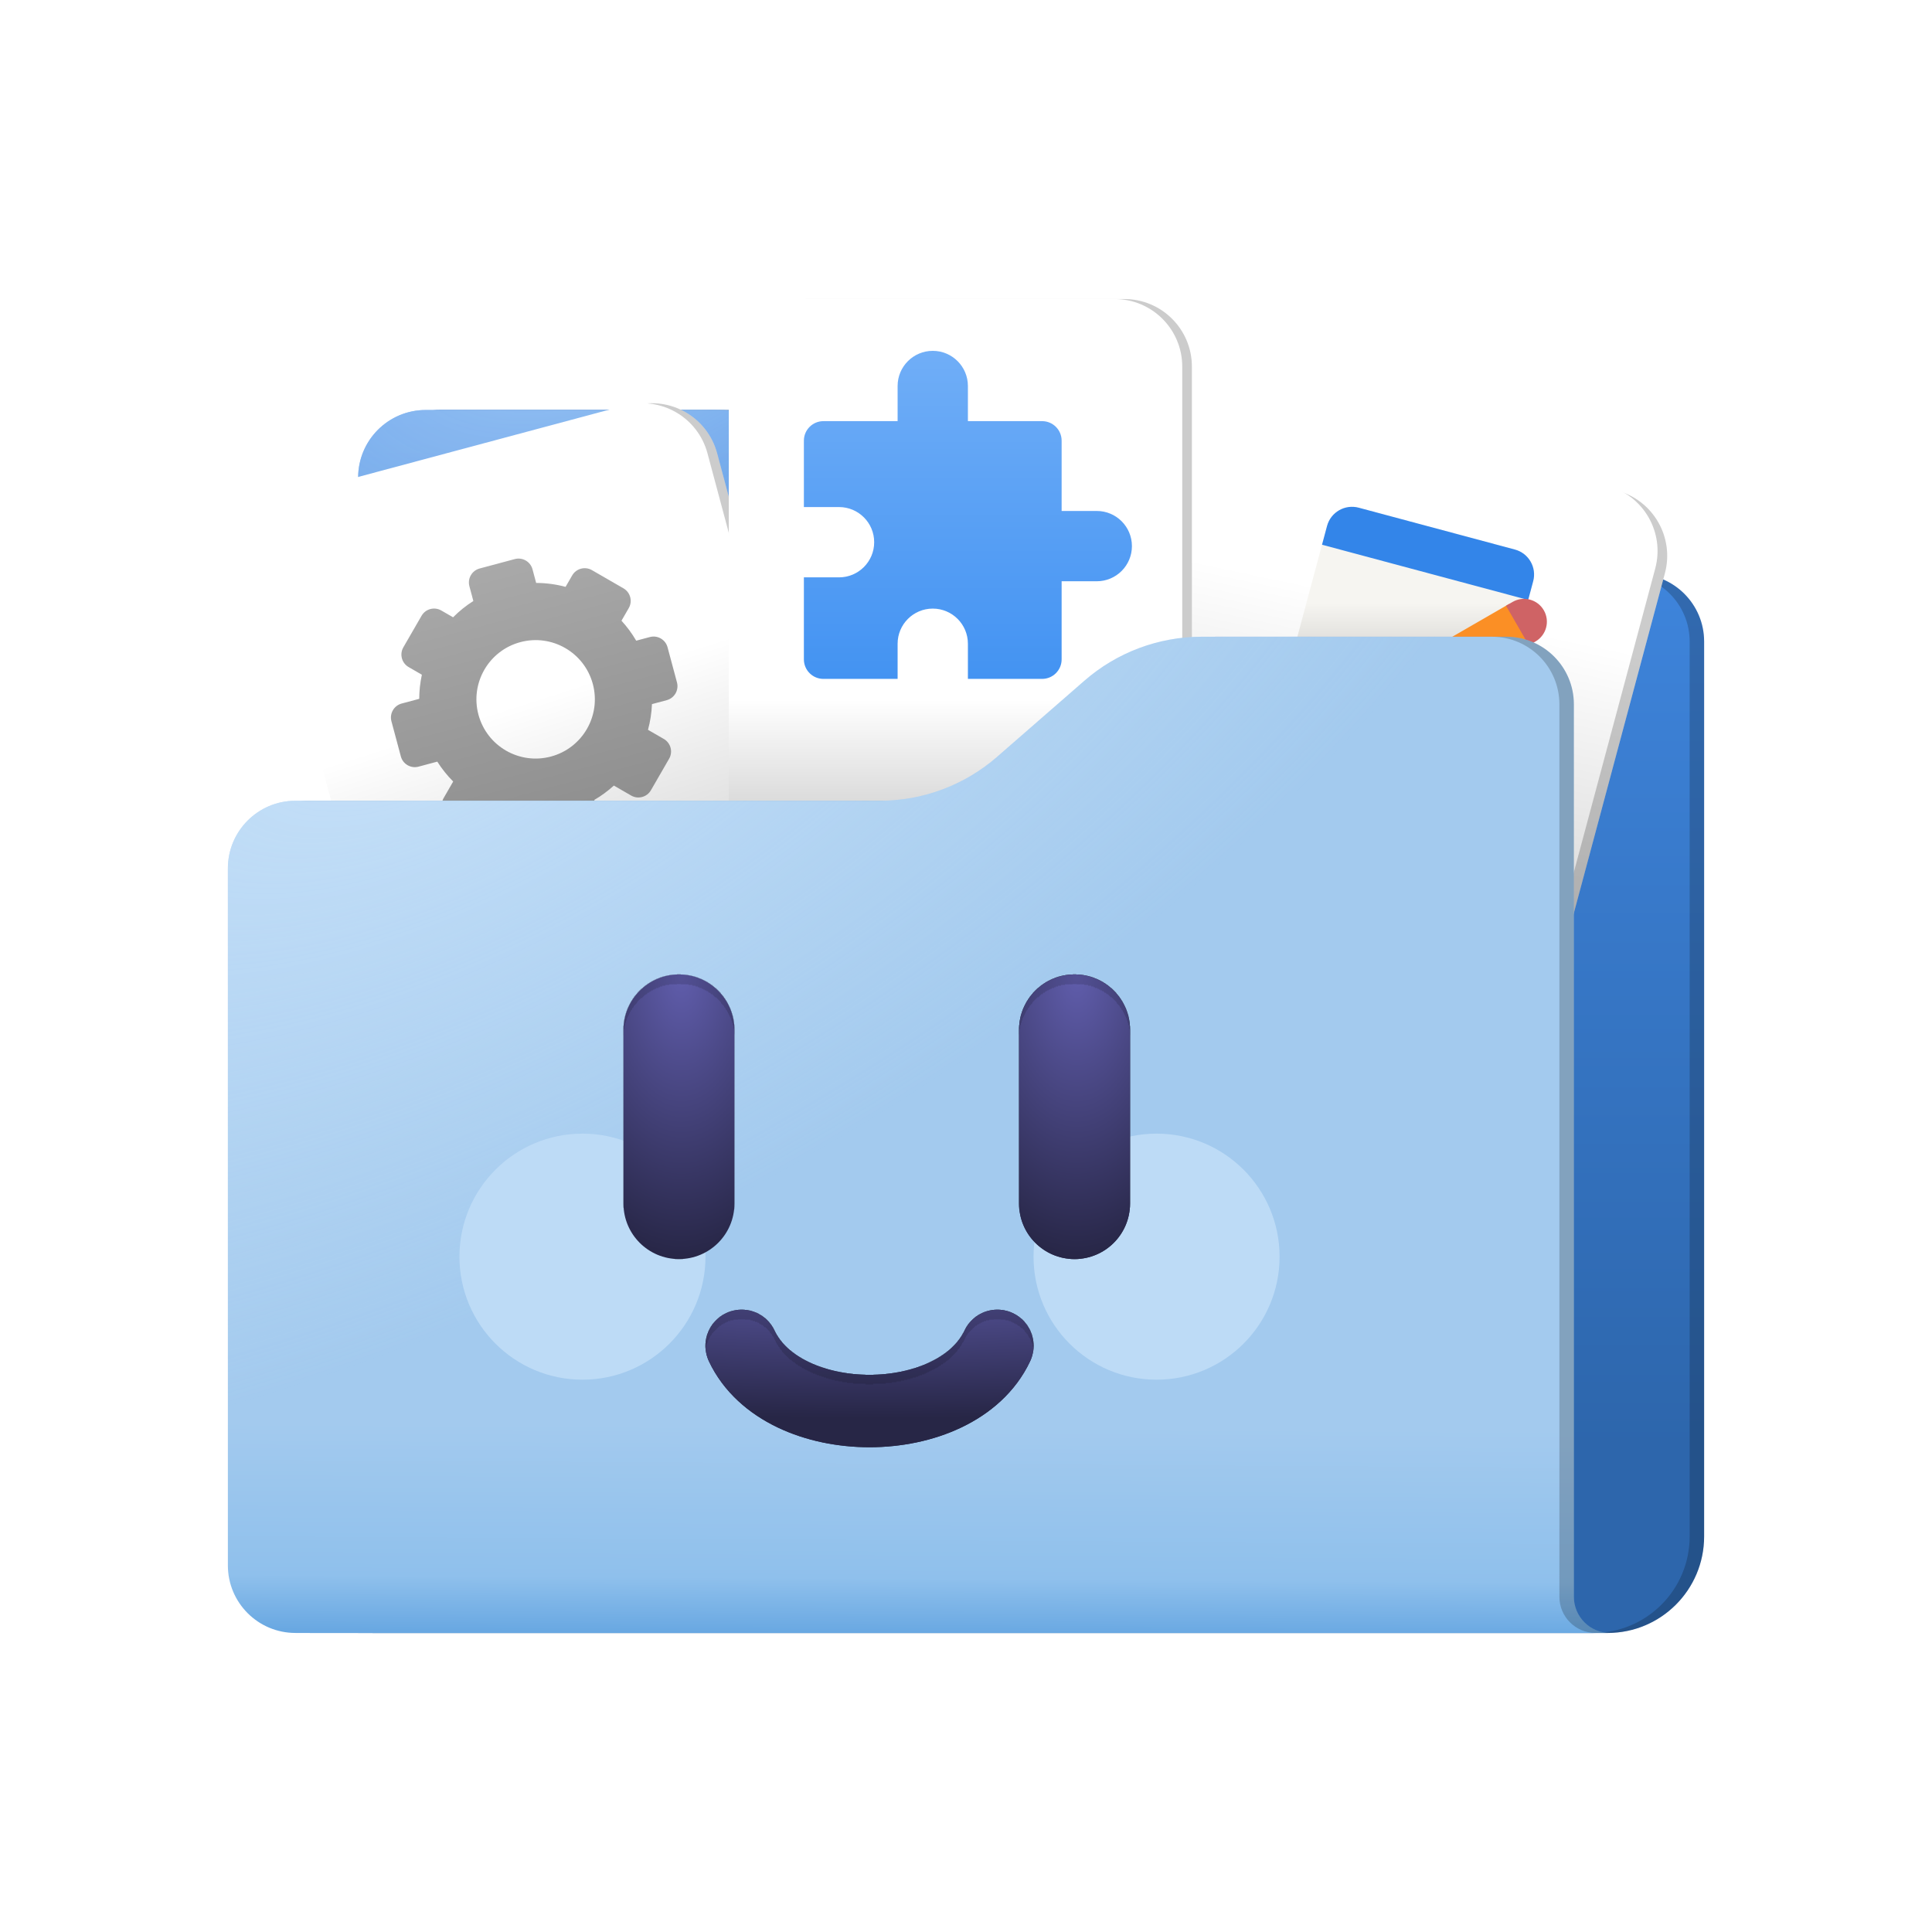
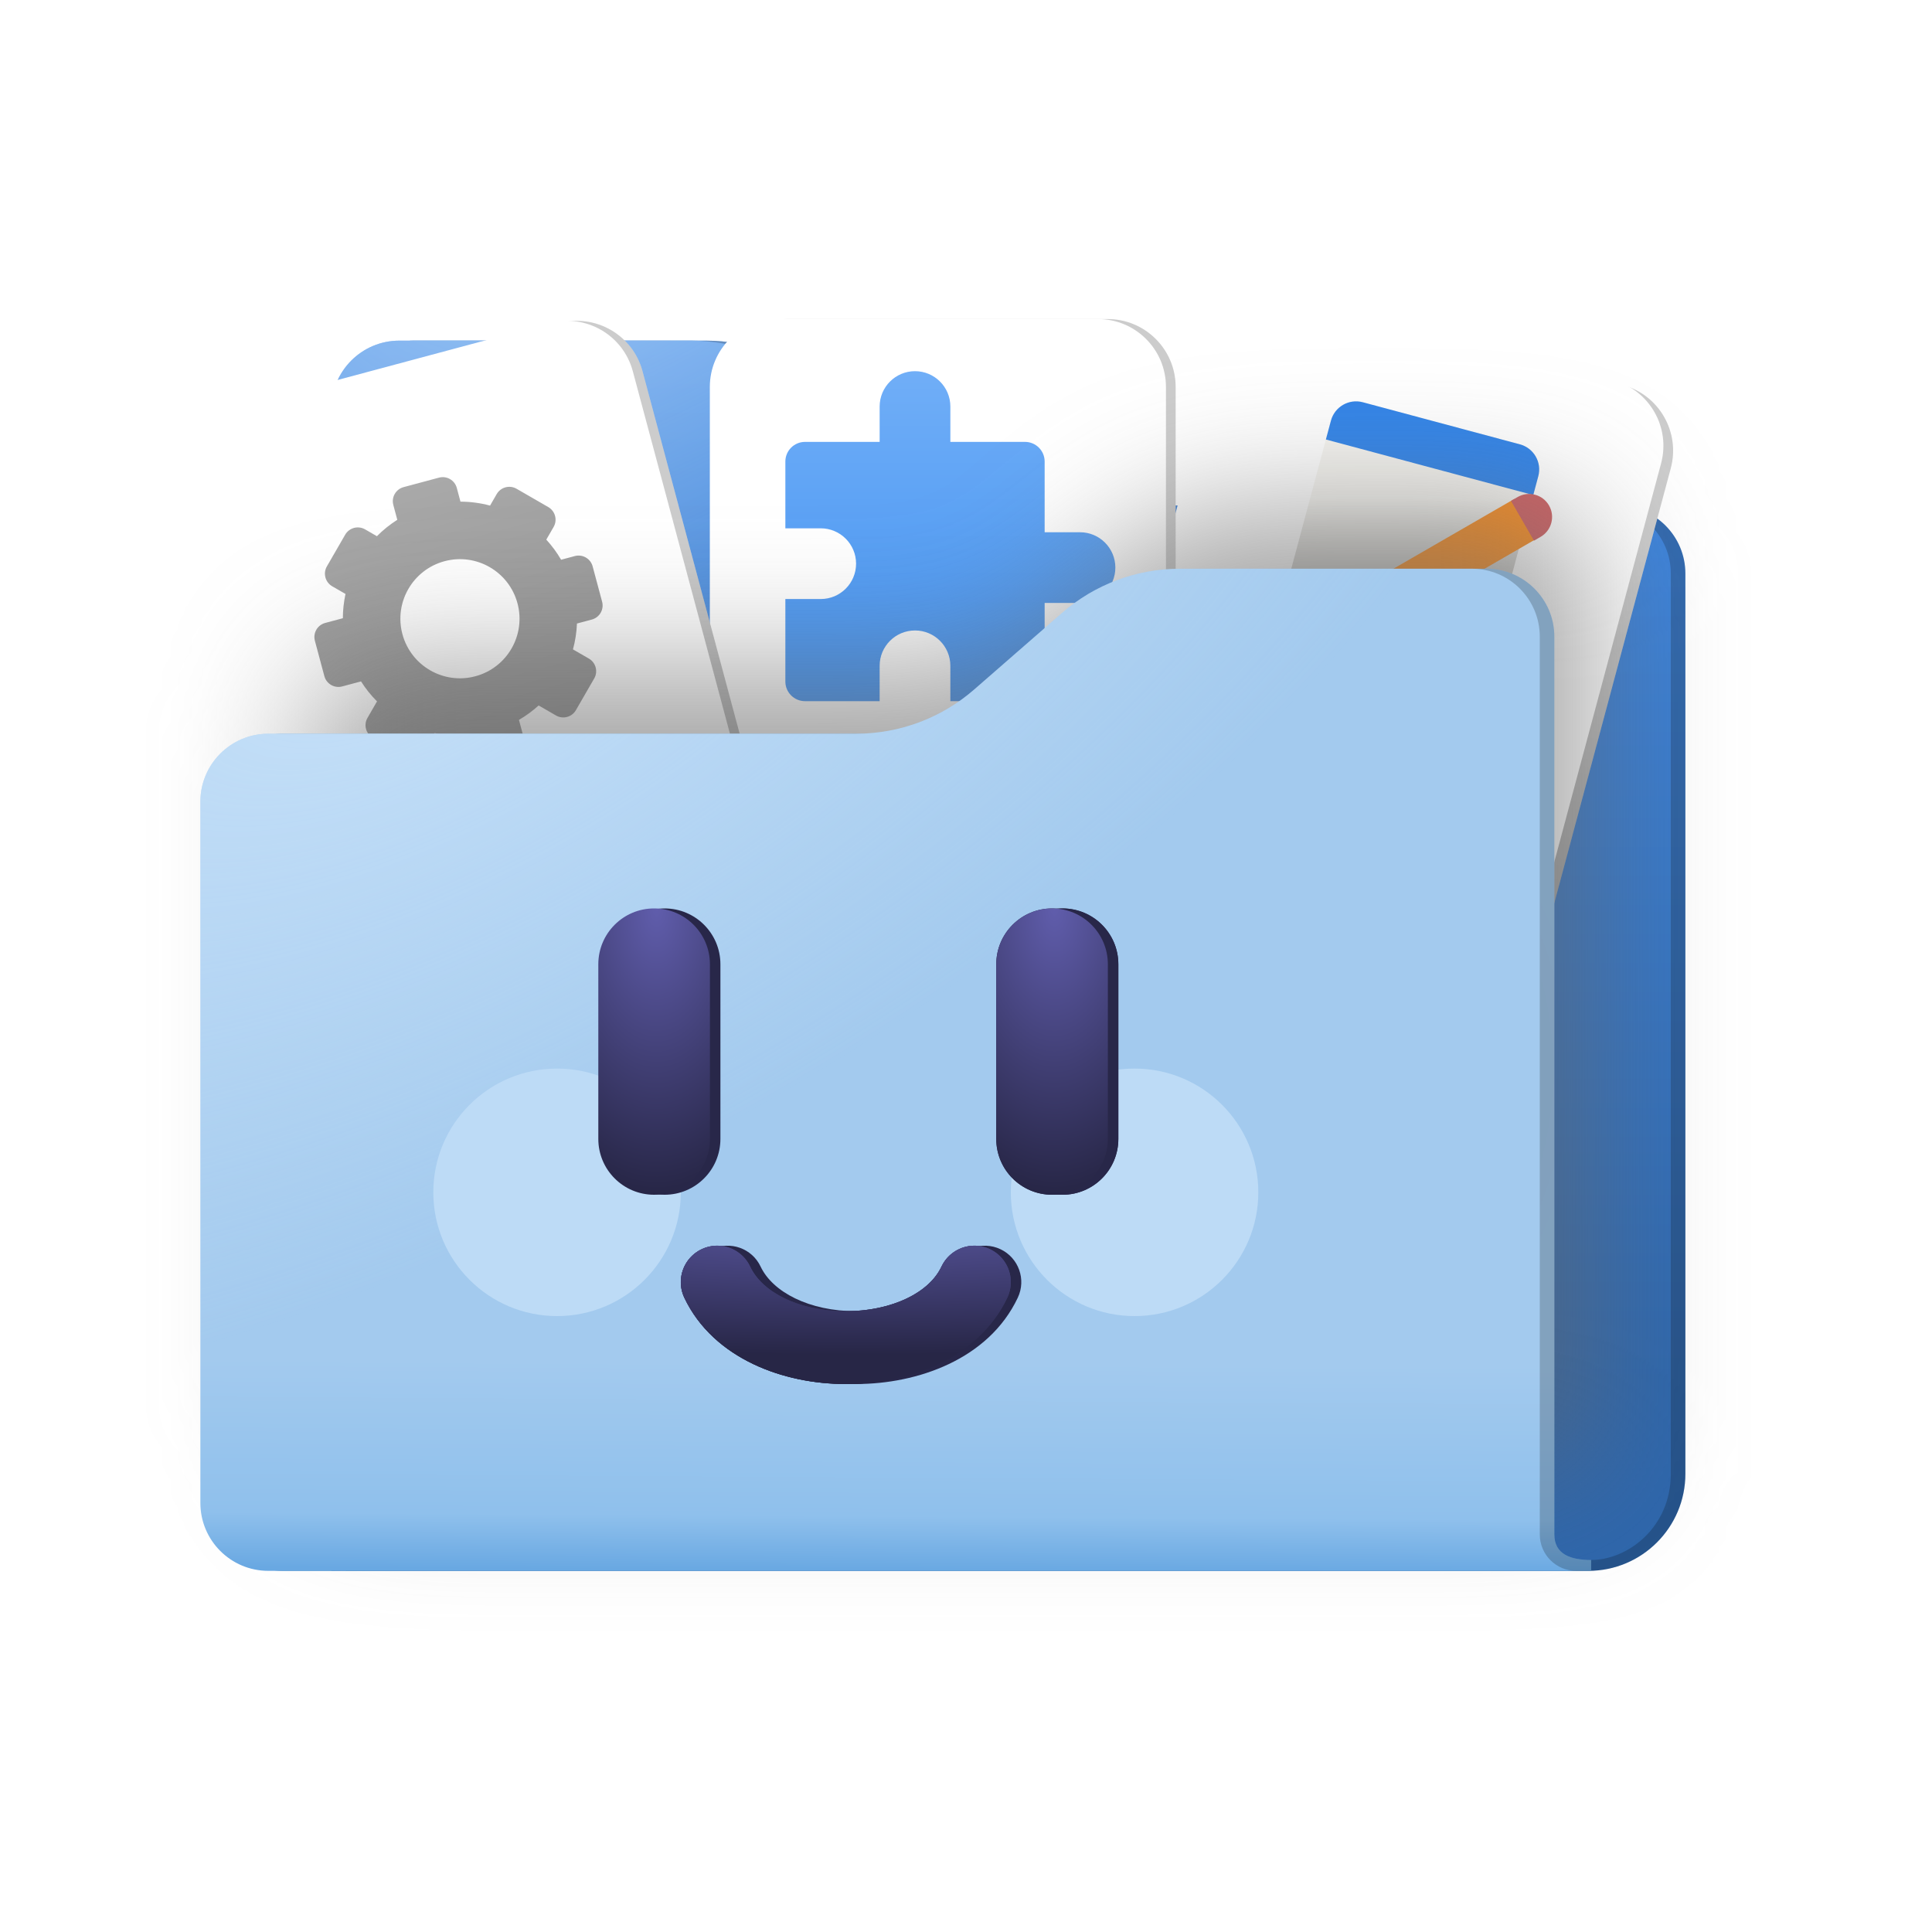
- <svg xmlns="http://www.w3.org/2000/svg" width="128" height="128" viewBox="0 0 128 128" fill="none" version="1.1" id="svg75">
-   <g id="g75" transform="matrix(0.3974498,0,0,0.3974498,3.065924,10.75535)">
-     <path d="m 54.398,52.542 c 0,-6.218 5.041,-11.259 11.259,-11.259 h 48.36 c 7.189,0 14.134,2.602 19.553,7.326 l 14.556,12.689 c 5.419,4.724 12.364,7.326 19.553,7.326 h 97.416 c 6.218,0 11.259,5.041 11.259,11.259 V 229.06 c 0,8.883 -7.201,16.084 -16.084,16.084 H 54.398 Z" fill="url(#paint0_linear_214_578)" id="path1" style="fill:url(#paint0_linear_214_578);stroke-width:0.804" />
-     <path d="m 54.398,52.542 c 0,-6.218 5.041,-11.259 11.259,-11.259 h 48.36 c 7.189,0 14.134,2.602 19.553,7.326 l 14.556,12.689 c 5.419,4.724 12.364,7.326 19.553,7.326 h 97.416 c 6.218,0 11.259,5.041 11.259,11.259 V 229.06 c 0,8.883 -7.201,16.084 -16.084,16.084 H 54.398 Z" fill="url(#paint1_radial_214_578)" fill-opacity="0.6" id="path2" style="fill:url(#paint1_radial_214_578);stroke-width:0.804" />
-     <path d="m 54.398,52.542 c 0,-6.218 5.041,-11.259 11.259,-11.259 h 48.36 c 7.189,0 14.134,2.602 19.553,7.326 l 14.556,12.689 c 5.419,4.724 12.364,7.326 19.553,7.326 h 97.416 c 6.218,0 11.259,5.041 11.259,11.259 V 229.06 c 0,8.883 -7.201,16.084 -16.084,16.084 H 54.398 Z" fill="#000000" fill-opacity="0.2" id="path3" style="stroke-width:0.804" />
-     <path d="m 51.986,52.542 c 0,-6.218 5.041,-11.259 11.259,-11.259 h 48.36 c 7.189,0 14.134,2.602 19.553,7.326 l 14.556,12.689 c 5.419,4.724 12.364,7.326 19.553,7.326 h 97.416 c 6.218,0 11.259,5.041 11.259,11.259 V 229.06 c 0,8.883 -7.201,16.084 -16.084,16.084 H 51.986 Z" fill="url(#paint2_linear_214_578)" id="path4" style="fill:url(#paint2_linear_214_578);stroke-width:0.804" />
-     <path d="m 51.986,52.542 c 0,-6.218 5.041,-11.259 11.259,-11.259 h 48.36 c 7.189,0 14.134,2.602 19.553,7.326 l 14.556,12.689 c 5.419,4.724 12.364,7.326 19.553,7.326 h 97.416 c 6.218,0 11.259,5.041 11.259,11.259 V 229.06 c 0,8.883 -7.201,16.084 -16.084,16.084 H 51.986 Z" fill="url(#paint3_radial_214_578)" fill-opacity="0.6" id="path5" style="fill:url(#paint3_radial_214_578);stroke-width:0.804" />
-     <path d="M 38.816,68.061 C 37.207,62.055 40.771,55.882 46.777,54.273 l 22.72,-6.088 28.54,-7.647 c 6.006,-1.609 12.18,1.955 13.789,7.961 l 38.089,142.151 c 1.724,6.435 -2.094,13.049 -8.529,14.774 l -61.359,16.441 z" fill="url(#paint4_linear_214_578)" id="path6" style="fill:url(#paint4_linear_214_578);stroke-width:0.804" />
-     <path d="M 38.816,68.061 C 37.207,62.055 40.771,55.882 46.777,54.273 l 22.72,-6.088 28.54,-7.647 c 6.006,-1.609 12.18,1.955 13.789,7.961 l 38.089,142.151 c 1.724,6.435 -2.094,13.049 -8.529,14.774 l -61.359,16.441 z" fill="#000000" fill-opacity="0.2" id="path7" style="stroke-width:0.804" />
-     <path d="m 196.803,48.942 c 1.609,-6.006 7.783,-9.57 13.789,-7.961 l 22.721,6.088 28.54,7.647 c 6.006,1.609 9.571,7.783 7.961,13.789 L 231.724,210.656 c -1.724,6.435 -8.339,10.254 -14.774,8.53 l -61.359,-16.442 z" fill="url(#paint5_linear_214_578)" id="path8" style="fill:url(#paint5_linear_214_578);stroke-width:0.804" />
-     <path d="m 196.803,48.942 c 1.609,-6.006 7.783,-9.57 13.789,-7.961 l 22.721,6.088 28.54,7.647 c 6.006,1.609 9.571,7.783 7.961,13.789 L 231.724,210.656 c -1.724,6.435 -8.339,10.254 -14.774,8.53 l -61.359,-16.442 z" fill="#000000" fill-opacity="0.2" id="path9" style="stroke-width:0.804" />
-     <path d="m 195.194,48.138 c 1.609,-6.006 7.783,-9.57 13.789,-7.961 l 22.721,6.088 28.54,7.647 c 6.006,1.609 9.571,7.783 7.961,13.789 L 230.115,209.852 c -1.724,6.435 -8.339,10.254 -14.774,8.53 L 153.982,201.94 Z" fill="url(#paint6_linear_214_578)" id="path10" style="fill:url(#paint6_linear_214_578);stroke-width:0.804" />
-     <rect x="221.911" y="-1.016" width="35.576" height="44.739" rx="4.312" transform="rotate(15)" fill="url(#paint7_linear_214_578)" id="rect10" style="fill:url(#paint7_linear_214_578);stroke-width:0.804" />
-     <path d="m 213.496,60.618 c 0.617,-2.3 2.981,-3.666 5.282,-3.049 l 26.033,6.976 c 2.3,0.616 3.665,2.981 3.049,5.281 l -0.837,3.124 -34.364,-9.208 z" fill="#3385e9" id="path11" style="stroke-width:0.804" />
-     <rect x="148.383" y="185.674" width="26.026" height="7.552" transform="rotate(-30)" fill="#fb8f25" id="rect11" style="stroke-width:0.804" />
-     <path d="m 219.946,91.81 1.394,-5.203 3.809,6.597 z" fill="#e5d7c4" id="path12" style="stroke-width:0.804" />
-     <path fill-rule="evenodd" clip-rule="evenodd" d="m 220.645,89.211 -0.695,2.606 2.6,0.693 z" fill="#313131" id="path13" style="stroke-width:0.804" />
-     <path d="m 243.33,73.911 1.099,-0.635 c 1.821,-1.052 4.151,-0.428 5.203,1.394 v 0 c 1.052,1.822 0.428,4.151 -1.394,5.203 l -1.099,0.635 z" fill="#cf6365" id="path14" style="stroke-width:0.804" />
-     <path d="m 37.207,68.061 c -1.609,-6.006 1.955,-12.18 7.961,-13.789 l 22.72,-6.088 28.54,-7.647 c 6.006,-1.609 12.18,1.955 13.789,7.961 l 38.089,142.151 c 1.724,6.435 -2.094,13.049 -8.529,14.774 l -61.359,16.441 z" fill="url(#paint8_linear_214_578)" id="path15" style="fill:url(#paint8_linear_214_578);stroke-width:0.804" />
-     <path fill-rule="evenodd" clip-rule="evenodd" d="m 70.532,70.659 c -0.345,-1.287 0.419,-2.61 1.706,-2.955 l 5.86,-1.57 c 1.287,-0.345 2.61,0.419 2.955,1.706 l 0.608,2.27 c 1.675,0.006 3.321,0.231 4.903,0.654 l 1.099,-1.903 c 0.666,-1.154 2.142,-1.549 3.296,-0.883 l 5.254,3.033 c 1.154,0.666 1.549,2.142 0.883,3.296 l -1.213,2.1 c 0.926,1.009 1.752,2.124 2.455,3.331 l 2.271,-0.608 c 1.287,-0.345 2.61,0.419 2.955,1.706 l 1.57,5.86 c 0.345,1.287 -0.419,2.61 -1.706,2.955 l -2.463,0.66 c -0.059,1.462 -0.285,2.898 -0.662,4.284 l 2.638,1.523 c 1.154,0.666 1.549,2.142 0.883,3.296 l -3.033,5.254 c -0.666,1.154 -2.142,1.549 -3.296,0.883 l -2.881,-1.663 c -0.991,0.901 -2.082,1.704 -3.261,2.391 l 0.785,2.928 c 0.345,1.288 -0.419,2.61 -1.706,2.955 l -5.86,1.571 c -1.287,0.345 -2.61,-0.419 -2.955,-1.706 l -0.836,-3.12 c -1.155,-0.047 -2.293,-0.198 -3.404,-0.445 l -1.694,2.934 c -0.666,1.153 -2.142,1.549 -3.296,0.883 l -5.253,-3.033 C 65.979,108.578 65.584,107.103 66.25,105.949 l 1.58,-2.737 c -0.993,-0.995 -1.884,-2.104 -2.65,-3.313 l -3.12,0.836 c -1.287,0.345 -2.61,-0.419 -2.955,-1.706 l -1.57,-5.86 c -0.345,-1.287 0.419,-2.61 1.706,-2.955 l 2.928,-0.784 c 0.005,-1.365 0.156,-2.712 0.44,-4.02 l -2.204,-1.272 c -1.154,-0.666 -1.549,-2.142 -0.883,-3.296 l 3.033,-5.253 c 0.666,-1.154 2.142,-1.549 3.296,-0.883 l 1.961,1.132 c 1.012,-1.02 2.143,-1.933 3.379,-2.716 z m 13.597,28.39 c 5.265,-1.411 8.39,-6.823 6.979,-12.089 -1.411,-5.265 -6.823,-8.39 -12.089,-6.979 -5.265,1.411 -8.39,6.823 -6.979,12.089 1.411,5.265 6.823,8.39 12.089,6.979 z" fill="url(#paint9_linear_214_578)" id="path16" style="fill:url(#paint9_linear_214_578);stroke-width:0.804" />
-     <path d="m 115.382,34.046 c 0,-6.218 5.041,-11.259 11.259,-11.259 h 23.522 29.546 c 6.218,0 11.259,5.041 11.259,11.259 v 147.165 c 0,6.662 -5.401,12.063 -12.063,12.063 h -63.523 z" fill="url(#paint10_linear_214_578)" id="path17" style="fill:url(#paint10_linear_214_578);stroke-width:0.804" />
-     <path d="m 115.382,34.046 c 0,-6.218 5.041,-11.259 11.259,-11.259 h 23.522 29.546 c 6.218,0 11.259,5.041 11.259,11.259 v 147.165 c 0,6.662 -5.401,12.063 -12.063,12.063 h -63.523 z" fill="#000000" fill-opacity="0.2" id="path18" style="stroke-width:0.804" />
-     <path d="m 113.773,34.046 c 0,-6.218 5.041,-11.259 11.259,-11.259 h 23.522 29.546 c 6.218,0 11.259,5.041 11.259,11.259 v 147.165 c 0,6.662 -5.401,12.063 -12.063,12.063 h -63.523 z" fill="url(#paint11_linear_214_578)" id="path19" style="fill:url(#paint11_linear_214_578);stroke-width:0.804" />
-     <path fill-rule="evenodd" clip-rule="evenodd" d="m 141.913,37.282 c 0,-3.236 2.623,-5.859 5.859,-5.859 3.235,0 5.858,2.623 5.858,5.859 v 5.859 h 12.369 c 1.798,0 3.255,1.457 3.255,3.255 v 11.718 h 5.859 c 3.235,0 5.858,2.623 5.858,5.859 0,3.236 -2.623,5.859 -5.858,5.859 h -5.859 v 13.02 c 0,1.798 -1.457,3.255 -3.255,3.255 h -12.369 v -5.859 c 0,-3.236 -2.623,-5.859 -5.858,-5.859 -3.236,0 -5.859,2.623 -5.859,5.859 v 5.859 h -12.369 c -1.797,0 -3.255,-1.457 -3.255,-3.255 v -13.671 h 5.859 c 3.236,0 5.859,-2.623 5.859,-5.859 0,-3.236 -2.623,-5.859 -5.859,-5.859 h -5.859 V 46.396 c 0,-1.798 1.458,-3.255 3.255,-3.255 h 12.369 z" fill="url(#paint12_linear_214_578)" id="path20" style="fill:url(#paint12_linear_214_578);stroke-width:0.804" />
-     <path d="m 254.64,90.339 c 0,-6.218 -5.041,-11.259 -11.259,-11.259 h -48.36 c -7.189,0 -14.134,2.602 -19.553,7.326 l -14.556,12.689 c -5.419,4.724 -12.364,7.326 -19.553,7.326 H 43.944 c -6.218,0 -11.259,5.041 -11.259,11.259 l -1.29e-4,116.204 c 0,6.218 5.041,11.259 11.259,11.259 H 260.671 v 0 c -3.331,0 -6.031,-2.7 -6.031,-6.031 z" fill="url(#paint13_linear_214_578)" id="path21" style="fill:url(#paint13_linear_214_578);stroke-width:0.804" />
-     <path d="m 254.64,90.339 c 0,-6.218 -5.041,-11.259 -11.259,-11.259 h -48.36 c -7.189,0 -14.134,2.602 -19.553,7.326 l -14.556,12.689 c -5.419,4.724 -12.364,7.326 -19.553,7.326 H 43.944 c -6.218,0 -11.259,5.041 -11.259,11.259 l -1.29e-4,116.204 c 0,6.218 5.041,11.259 11.259,11.259 H 260.671 v 0 c -3.331,0 -6.031,-2.7 -6.031,-6.031 z" fill="url(#paint14_radial_214_578)" fill-opacity="0.6" id="path22" style="fill:url(#paint14_radial_214_578);stroke-width:0.804" />
-     <path d="m 254.64,90.339 c 0,-6.218 -5.041,-11.259 -11.259,-11.259 h -48.36 c -7.189,0 -14.134,2.602 -19.553,7.326 l -14.556,12.689 c -5.419,4.724 -12.364,7.326 -19.553,7.326 H 43.944 c -6.218,0 -11.259,5.041 -11.259,11.259 l -1.29e-4,116.204 c 0,6.218 5.041,11.259 11.259,11.259 H 260.671 v 0 c -3.331,0 -6.031,-2.7 -6.031,-6.031 z" fill="#000000" fill-opacity="0.2" id="path23" style="stroke-width:0.804" />
-     <path d="m 252.227,90.339 c 0,-6.218 -5.041,-11.259 -11.259,-11.259 h -48.36 c -7.189,0 -14.134,2.602 -19.553,7.326 l -14.556,12.689 c -5.419,4.724 -12.364,7.326 -19.553,7.326 H 41.531 c -6.218,0 -11.259,5.041 -11.259,11.259 l -1.23e-4,116.204 c -7e-6,6.218 5.041,11.259 11.259,11.259 H 258.259 v 0 c -3.331,0 -6.031,-2.7 -6.031,-6.031 z" fill="url(#paint15_linear_214_578)" id="path24" style="fill:url(#paint15_linear_214_578);stroke-width:0.804" />
-     <path d="m 252.227,90.339 c 0,-6.218 -5.041,-11.259 -11.259,-11.259 h -48.36 c -7.189,0 -14.134,2.602 -19.553,7.326 l -14.556,12.689 c -5.419,4.724 -12.364,7.326 -19.553,7.326 H 41.531 c -6.218,0 -11.259,5.041 -11.259,11.259 l -1.23e-4,116.204 c -7e-6,6.218 5.041,11.259 11.259,11.259 H 258.259 v 0 c -3.331,0 -6.031,-2.7 -6.031,-6.031 z" fill="url(#paint16_radial_214_578)" fill-opacity="0.6" id="path25" style="fill:url(#paint16_radial_214_578);stroke-width:0.804" />
-     <circle cx="185.078" cy="182.418" r="20.507" fill="#bddbf6" id="circle25" style="stroke-width:0.804" />
-     <circle cx="89.38" cy="182.418" r="20.507" fill="#bddbf6" id="circle26" style="stroke-width:0.804" />
-     <g filter="url(#filter0_i_214_578)" id="g26" transform="matrix(0.804183,0,0,0.804183,30.27262,22.78741)">
-       <rect x="82" y="140" width="23" height="59" rx="11.5" fill="url(#paint17_radial_214_578)" id="rect26" style="fill:url(#paint17_radial_214_578)" />
+ <svg xmlns="http://www.w3.org/2000/svg" width="128" height="128" fill="none" version="1.1" id="svg83" xml:space="preserve">
+   <g id="g7" transform="translate(-0.4435646,-1.211188)">
+     <g id="g6" transform="matrix(0.08676506,0,0,0.08676506,-1.468226,-3.545384)">
+       <path fill="url(#a)" d="m 286.21,366.806 c 0,-28.652 23.227,-51.878 51.879,-51.878 H 560.93 c 33.125,0 65.13,11.992 90.098,33.759 l 67.072,58.472 a 137.1,137.1 0 0 0 90.099,33.76 h 448.881 c 28.65,0 51.88,23.227 51.88,51.878 v 687.393 c 0,40.93 -33.18,74.11 -74.11,74.11 H 286.21 Z" id="path1" style="fill:url(#a)" />
+       <path fill="url(#b)" fill-opacity="0.6" d="m 286.21,366.806 c 0,-28.652 23.227,-51.878 51.879,-51.878 H 560.93 c 33.125,0 65.13,11.992 90.098,33.759 l 67.072,58.472 a 137.1,137.1 0 0 0 90.099,33.76 h 448.881 c 28.65,0 51.88,23.227 51.88,51.878 v 687.393 c 0,40.93 -33.18,74.11 -74.11,74.11 H 286.21 Z" id="path2" style="fill:url(#b)" />
+       <path fill="#000000" fill-opacity="0.2" d="m 286.21,366.806 c 0,-28.652 23.227,-51.878 51.879,-51.878 H 560.93 c 33.125,0 65.13,11.992 90.098,33.759 l 67.072,58.472 a 137.1,137.1 0 0 0 90.099,33.76 h 448.881 c 28.65,0 51.88,23.227 51.88,51.878 v 687.393 c 0,40.93 -33.18,74.11 -74.11,74.11 H 286.21 Z" id="path3" />
+       <path fill="url(#c)" d="m 275.092,366.806 c 0,-28.652 23.227,-51.878 51.879,-51.878 h 222.841 a 137.1,137.1 0 0 1 90.098,33.759 l 67.072,58.472 a 137.1,137.1 0 0 0 90.098,33.76 h 448.88 c 28.66,0 51.88,23.227 51.88,51.878 v 687.393 c 0,40.93 -32.84,65.81 -60.84,65.81 l -961.908,8.3 z" id="path4" style="fill:url(#c)" />
+       <path fill="url(#d)" fill-opacity="0.6" d="m 275.092,366.806 c 0,-28.652 23.227,-51.878 51.879,-51.878 h 222.841 a 137.1,137.1 0 0 1 90.098,33.759 l 67.072,58.472 a 137.1,137.1 0 0 0 90.098,33.76 h 448.88 c 28.66,0 51.88,23.227 51.88,51.878 v 687.393 c 0,40.93 -20.41,65.81 -61.34,65.81 l -961.408,8.3 z" id="path5" style="fill:url(#d)" />
    </g>
-     <g filter="url(#filter1_i_214_578)" id="g28" transform="matrix(0.804183,0,0,0.804183,30.27262,22.78741)">
-       <rect x="164" y="140" width="23" height="59" rx="11.5" fill="#272646" id="rect27" />
-       <rect x="164" y="140" width="23" height="59" rx="11.5" fill="url(#paint18_radial_214_578)" id="rect28" style="fill:url(#paint18_radial_214_578)" />
+     <g id="g3" transform="matrix(0.08676506,0,0,0.08676506,-1.468226,-3.545384)">
+       <path fill="url(#f)" d="m 961.398,322.216 c 7.415,-27.676 35.863,-44.099 63.532,-36.684 l 104.7,28.053 131.51,35.238 c 27.68,7.416 44.1,35.863 36.68,63.538 l -175.51,655.019 c -7.94,29.66 -38.42,47.25 -68.07,39.31 l -282.744,-75.76 z" id="path8" style="fill:url(#f)" />
+       <path fill="#000000" fill-opacity="0.2" d="m 961.398,322.216 c 7.415,-27.676 35.863,-44.099 63.532,-36.684 l 104.7,28.053 131.51,35.238 c 27.68,7.416 44.1,35.863 36.68,63.538 l -175.51,655.019 c -7.94,29.66 -38.42,47.25 -68.07,39.31 l -282.744,-75.76 z" id="path9" />
+       <path fill="url(#g)" d="m 953.994,318.511 c 7.415,-27.676 35.863,-44.099 63.536,-36.684 l 104.7,28.053 131.5,35.238 c 27.68,7.415 44.1,35.862 36.69,63.538 l -175.51,655.024 c -7.95,29.65 -38.43,47.25 -68.08,39.3 l -282.738,-75.76 z" id="path10" style="fill:url(#g)" />
+       <path fill="url(#h)" d="M 1182.61,394.113 1062.66,361.97 c -10.6,-2.841 -21.5,3.45 -24.34,14.05 l -43.071,160.745 c -2.841,10.6 3.45,21.496 14.05,24.336 l 119.961,32.143 c 10.6,2.84 21.49,-3.45 24.33,-14.051 l 43.08,-160.744 c 2.84,-10.6 -3.45,-21.496 -14.06,-24.336" id="path11" style="fill:url(#h)" />
+       <path fill="#3385e9" d="m 1038.32,376.02 c 2.84,-10.6 13.74,-16.891 24.34,-14.05 l 119.96,32.143 c 10.59,2.84 16.89,13.736 14.04,24.336 l -3.85,14.395 -158.35,-42.428 z" id="path12" />
+       <path fill="#fb8f25" d="m 1178.33,435.81 -103.86,59.964 17.4,30.135 103.86,-59.964 z" id="path13" />
+       <path fill="#e5d7c4" d="m 1068.04,519.751 6.43,-23.975 17.55,30.399 z" id="path14" />
+       <path fill="#313131" fill-rule="evenodd" d="m 1071.27,507.775 -3.2,12.007 11.98,3.195 z" clip-rule="evenodd" id="path15" />
+       <path fill="#cf6365" d="m 1175.79,437.273 5.07,-2.925 c 8.39,-4.846 19.13,-1.97 23.97,6.424 4.85,8.394 1.98,19.128 -6.42,23.974 l -5.07,2.925 z" id="path16" />
    </g>
-     <g filter="url(#filter2_i_214_578)" id="g29" transform="matrix(0.804183,0,0,0.804183,30.27262,22.78741)">
-       <path d="m 106.5,217 c 8.5,18 44.5,18 53,0" stroke="#272646" stroke-width="15" stroke-linecap="round" id="path28" />
-       <path d="m 106.5,217 c 8.5,18 44.5,18 53,0" stroke="url(#paint19_radial_214_578)" stroke-width="15" stroke-linecap="round" id="path29" style="stroke:url(#paint19_radial_214_578)" />
+     <g id="g2" transform="matrix(0.08676506,0,0,0.08676506,-1.468226,-3.545384)">
+       <path fill="url(#k)" d="m 571.454,350.334 c 0,-28.652 23.23,-51.879 51.879,-51.879 h 244.537 c 28.652,0 51.879,23.227 51.879,51.879 v 678.129 c 0,30.697 -24.887,55.584 -55.584,55.584 h -292.711 z" id="path19" style="fill:url(#k)" />
+       <path fill="#000000" fill-opacity="0.2" d="m 571.454,350.334 c 0,-28.652 23.23,-51.879 51.879,-51.879 h 244.537 c 28.652,0 51.879,23.227 51.879,51.879 v 678.129 c 0,30.697 -24.887,55.584 -55.584,55.584 h -292.711 z" id="path20" />
+       <path fill="url(#l)" d="m 564.05,350.334 c 0,-28.652 23.23,-51.879 51.878,-51.879 h 244.538 c 28.652,0 51.879,23.227 51.879,51.879 v 678.129 c 0,30.697 -24.887,55.584 -55.585,55.584 h -292.71 z" id="path21" style="fill:url(#l)" />
+       <path fill="url(#m)" fill-rule="evenodd" d="m 693.721,365.245 c 0,-14.911 12.088,-26.998 26.999,-26.998 14.908,0 26.996,12.087 26.996,26.998 v 26.998 h 56.996 c 8.286,0 15,6.715 15,14.998 v 53.997 h 26.999 c 14.908,0 26.996,12.088 26.996,26.998 0,14.91 -12.088,26.998 -26.996,26.998 h -26.999 v 59.996 c 0,8.283 -6.714,14.999 -15,14.999 h -56.996 v -26.998 c 0,-14.911 -12.088,-26.998 -26.996,-26.998 -14.911,0 -26.999,12.087 -26.999,26.998 v 26.998 h -56.996 c -8.282,0 -15.001,-6.716 -15.001,-14.999 v -62.996 h 27 c 14.911,0 26.999,-12.087 26.999,-26.998 0,-14.91 -12.088,-26.998 -26.999,-26.998 h -27 v -50.997 c 0,-8.283 6.719,-14.998 15.001,-14.998 h 56.996 z" clip-rule="evenodd" id="path22" style="fill:url(#m)" />
+     </g>
+     <g id="g1" transform="matrix(0.08676506,0,0,0.08676506,-1.468226,-3.545384)">
+       <path fill="url(#e)" d="m 176.225,428.419 c -7.416,-27.676 9.008,-56.123 36.683,-63.538 l 104.694,-28.053 131.51,-35.238 c 27.676,-7.416 56.123,9.008 63.537,36.683 l 175.513,655.018 c 7.945,29.66 -9.65,60.14 -39.302,68.08 l -282.737,75.76 z" id="path6" style="fill:url(#e)" />
+       <path fill="#000000" fill-opacity="0.2" d="m 176.225,428.419 c -7.416,-27.676 9.008,-56.123 36.683,-63.538 l 104.694,-28.053 131.51,-35.238 c 27.676,-7.416 56.123,9.008 63.537,36.683 l 175.513,655.018 c 7.945,29.66 -9.65,60.14 -39.302,68.08 l -282.737,75.76 z" id="path7" />
+       <path fill="url(#i)" d="m 168.809,428.419 c -7.416,-27.676 9.008,-56.123 36.683,-63.538 l 104.694,-28.053 131.51,-35.238 c 27.676,-7.416 56.123,9.008 63.539,36.683 l 175.511,655.018 c 7.945,29.66 -9.65,60.14 -39.302,68.08 l -282.737,75.76 z" id="path17" style="fill:url(#i)" />
+       <path fill="url(#j)" fill-rule="evenodd" d="m 322.365,440.392 c -1.589,-5.931 1.93,-12.026 7.861,-13.615 l 27,-7.235 c 5.931,-1.589 12.026,1.93 13.615,7.86 l 2.804,10.461 a 88.8,88.8 0 0 1 22.592,3.013 l 5.063,-8.769 c 3.07,-5.317 9.869,-7.139 15.186,-4.069 l 24.208,13.976 c 5.317,3.07 7.139,9.869 4.069,15.186 l -5.587,9.678 a 89,89 0 0 1 11.312,15.351 l 10.463,-2.803 c 5.93,-1.589 12.026,1.93 13.615,7.861 l 7.234,27 c 1.59,5.931 -1.93,12.026 -7.861,13.616 l -11.347,3.04 a 89,89 0 0 1 -3.052,19.742 l 12.154,7.017 c 5.317,3.069 7.139,9.869 4.069,15.186 l -13.977,24.208 c -3.07,5.317 -9.868,7.137 -15.186,4.069 l -13.273,-7.664 a 88.5,88.5 0 0 1 -15.027,11.017 l 3.615,13.492 c 1.589,5.933 -1.931,12.029 -7.861,13.615 l -27,7.237 c -5.931,1.59 -12.026,-1.931 -13.615,-7.86 l -3.853,-14.378 a 89,89 0 0 1 -15.683,-2.049 l -7.806,13.522 c -3.07,5.314 -9.869,7.137 -15.186,4.069 l -24.208,-13.978 c -5.317,-3.068 -7.139,-9.868 -4.069,-15.185 l 7.281,-12.611 a 89,89 0 0 1 -12.209,-15.268 l -14.375,3.852 c -5.931,1.589 -12.026,-1.931 -13.615,-7.861 l -7.235,-27 c -1.589,-5.931 1.93,-12.027 7.861,-13.615 l 13.49,-3.615 a 88.8,88.8 0 0 1 2.027,-18.524 l -10.154,-5.863 c -5.317,-3.069 -7.139,-9.868 -4.069,-15.186 l 13.977,-24.207 c 3.069,-5.318 9.869,-7.139 15.185,-4.07 l 9.035,5.217 a 89,89 0 0 1 15.572,-12.515 z m 62.655,130.82 c 24.263,-6.501 38.661,-31.441 32.16,-55.703 -6.501,-24.262 -31.44,-38.662 -55.703,-32.161 -24.263,6.502 -38.662,31.441 -32.161,55.704 6.502,24.263 31.441,38.661 55.704,32.16" clip-rule="evenodd" id="path18" style="fill:url(#j)" />
+     </g>
+     <g id="g5" transform="matrix(0.08676506,0,0,0.08676506,-1.468226,-3.545384)">
+       <path fill="url(#r)" fill-opacity="0.6" d="m 1197.139,390.602 c 0,-28.652 -23.23,-51.879 -51.88,-51.879 H 922.42 a 137.1,137.1 0 0 0 -90.099,33.76 l -67.071,58.472 a 137.1,137.1 0 0 1 -90.099,33.76 h -448.884 c -28.651,0 -51.878,23.226 -51.878,51.878 l -0.001,535.459 c 0,28.66 23.227,51.88 51.879,51.88 h 998.662 c -15.35,0 -27.79,-12.44 -27.79,-27.79 z" id="path28-5" style="mix-blend-mode:normal;fill:#666666;filter:url(#filter83)" transform="matrix(0.9572196,0,0,0.9572196,89.93164,119.7607)" />
+       <path fill="url(#n)" d="m 1208.91,540.97 c 0,-28.652 -23.23,-51.879 -51.88,-51.879 H 934.189 a 137.1,137.1 0 0 0 -90.099,33.76 l -67.071,58.472 a 137.1,137.1 0 0 1 -90.099,33.76 H 238.037 c -28.652,0 -51.879,23.226 -51.879,51.878 l -10e-4,535.459 c 0,28.66 23.227,51.88 51.879,51.88 H 1237 v -8.3 c -15.35,0 -28.09,-4.14 -28.09,-19.49 z" id="path23" style="fill:url(#n)" />
+       <path fill="url(#o)" fill-opacity="0.6" d="m 1208.91,540.97 c 0,-28.652 -23.23,-51.879 -51.88,-51.879 H 934.189 a 137.1,137.1 0 0 0 -90.099,33.76 l -67.071,58.472 a 137.1,137.1 0 0 1 -90.099,33.76 H 238.037 c -28.652,0 -51.879,23.226 -51.879,51.878 l -10e-4,535.459 c 0,28.66 23.227,51.88 51.879,51.88 l 998.464,0.2 v -8.5 c -15.35,0 -27.59,-4.14 -27.59,-19.49 z" id="path24" style="fill:url(#o)" />
+       <path fill="url(#p)" fill-opacity="0.2" d="m 1208.91,540.97 c 0,-28.652 -23.23,-51.879 -51.88,-51.879 H 934.189 a 137.1,137.1 0 0 0 -90.099,33.76 l -67.071,58.472 a 137.1,137.1 0 0 1 -90.099,33.76 H 238.037 c -28.652,0 -51.879,23.226 -51.879,51.878 l -10e-4,535.459 c 0,28.66 23.227,51.88 51.879,51.88 l 998.464,0.2 v -8.5 c -15.35,0 -27.59,-4.14 -27.59,-19.49 z" id="path25" style="fill:url(#p)" />
+       <path fill="#000000" fill-opacity="0.2" d="m 1208.91,540.97 c 0,-28.652 -23.23,-51.879 -51.88,-51.879 H 934.189 a 137.1,137.1 0 0 0 -90.099,33.76 l -67.071,58.472 a 137.1,137.1 0 0 1 -90.099,33.76 H 238.037 c -28.652,0 -51.879,23.226 -51.879,51.878 l -10e-4,535.459 c 0,28.66 23.227,51.88 51.879,51.88 H 1237 v -8.3 c -15.35,0 -28.09,-4.14 -28.09,-19.49 z" id="path26" />
+       <path fill="url(#q)" d="m 1197.79,540.97 c 0,-28.652 -23.23,-51.879 -51.88,-51.879 H 923.071 a 137.1,137.1 0 0 0 -90.099,33.76 L 765.9,581.323 a 137.1,137.1 0 0 1 -90.098,33.76 H 226.918 c -28.651,0 -51.878,23.226 -51.878,51.878 l -0.001,535.459 c 0,28.66 23.227,51.88 51.879,51.88 h 998.662 c -15.35,0 -27.79,-12.44 -27.79,-27.79 z" id="path27" style="fill:url(#q)" />
+       <path fill="url(#r)" fill-opacity="0.6" d="m 1197.79,540.97 c 0,-28.652 -23.23,-51.879 -51.88,-51.879 H 923.071 a 137.1,137.1 0 0 0 -90.099,33.76 l -67.071,58.472 a 137.1,137.1 0 0 1 -90.099,33.76 H 226.918 c -28.651,0 -51.878,23.226 -51.878,51.878 l -0.001,535.459 c 0,28.66 23.227,51.88 51.879,51.88 h 998.662 c -15.35,0 -27.79,-12.44 -27.79,-27.79 z" id="path28" style="display:inline;fill:url(#r)" />
+       <path fill="#bddbf6" d="m 888.371,1059.76 c 52.188,0 94.494,-42.31 94.494,-94.496 0,-52.187 -42.306,-94.493 -94.494,-94.493 -52.187,0 -94.493,42.306 -94.493,94.493 0,52.187 42.306,94.496 94.493,94.496 m -440.969,0 c 52.187,0 94.493,-42.31 94.493,-94.496 0,-52.187 -42.306,-94.493 -94.493,-94.493 -52.188,0 -94.494,42.306 -94.494,94.493 0,52.187 42.306,94.496 94.494,94.496" id="path29" />
+       <g id="g4">
+         <path fill="#282749" d="m 572.13,791.099 c 0,-23.535 -19.08,-42.615 -42.615,-42.615 -23.535,0 -42.615,19.08 -42.615,42.615 v 133.402 c 0,23.536 19.08,42.615 42.615,42.615 23.535,0 42.615,-19.079 42.615,-42.615 z m 303.859,0 c 0,-23.535 -19.079,-42.614 -42.615,-42.614 -23.535,0 -42.614,19.079 -42.614,42.614 v 133.403 c 0,23.535 19.079,42.614 42.614,42.614 23.536,0 42.615,-19.079 42.615,-42.614 z" id="path30" />
+         <path fill="#282749" d="m 875.989,791.099 c 0,-23.535 -19.079,-42.614 -42.615,-42.614 -23.535,0 -42.614,19.079 -42.614,42.614 v 133.403 c 0,23.535 19.079,42.614 42.614,42.614 23.536,0 42.615,-19.079 42.615,-42.614 z" id="path31" />
+         <path fill="#282749" fill-rule="evenodd" d="m 565.823,1008.69 c 13.879,-6.56 30.444,-0.62 36.998,13.26 9.149,19.38 36.919,34.1 73.068,34.1 36.149,0 63.919,-14.72 73.068,-34.1 6.554,-13.88 23.119,-19.82 36.999,-13.26 13.879,6.55 19.817,23.12 13.263,37 -22.348,47.32 -77.029,65.95 -123.33,65.95 -46.301,0 -100.981,-18.63 -123.33,-65.95 -6.554,-13.88 -0.616,-30.45 13.264,-37" clip-rule="evenodd" id="path32" />
+         <path fill="url(#s)" d="m 564.13,791.099 c 0,-23.535 -19.08,-42.615 -42.615,-42.615 -23.535,0 -42.615,19.08 -42.615,42.615 v 133.402 c 0,23.536 19.08,42.615 42.615,42.615 23.535,0 42.615,-19.079 42.615,-42.615 z" id="path33" style="fill:url(#s)" />
+         <path fill="#272646" d="m 867.989,791.099 c 0,-23.535 -19.079,-42.614 -42.615,-42.614 -23.535,0 -42.614,19.079 -42.614,42.614 v 133.403 c 0,23.535 19.079,42.614 42.614,42.614 23.536,0 42.615,-19.079 42.615,-42.614 z" id="path34" />
+         <path fill="url(#t)" d="m 867.989,791.099 c 0,-23.535 -19.079,-42.614 -42.615,-42.614 -23.535,0 -42.614,19.079 -42.614,42.614 v 133.403 c 0,23.535 19.079,42.614 42.614,42.614 23.536,0 42.615,-19.079 42.615,-42.614 z" id="path35" style="fill:url(#t)" />
+         <path stroke="#272646" stroke-linecap="round" stroke-width="55.584" d="m 569.69,1033.82 c 31.498,66.7 164.901,66.7 196.398,0" id="path36" />
+         <path stroke="url(#u)" stroke-linecap="round" stroke-width="55.584" d="m 569.69,1033.82 c 31.498,66.7 164.901,66.7 196.398,0" id="path37" style="stroke:url(#u)" />
+         <path fill="url(#v)" fill-rule="evenodd" d="m 557.823,1008.69 c 13.879,-6.56 30.444,-0.62 36.998,13.26 9.149,19.38 36.919,34.1 73.068,34.1 36.149,0 63.919,-14.72 73.068,-34.1 6.554,-13.88 23.119,-19.82 36.999,-13.26 13.879,6.55 19.817,23.12 13.263,37 -22.348,47.32 -77.029,65.95 -123.33,65.95 -46.301,0 -100.981,-18.63 -123.33,-65.95 -6.554,-13.88 -0.616,-30.45 13.264,-37" clip-rule="evenodd" id="path38" style="fill:url(#v)" />
+       </g>
    </g>
  </g>
-   <defs id="defs75">
-     <filter id="filter0_i_214_578" x="82" y="140" width="23" height="59" filterUnits="userSpaceOnUse" color-interpolation-filters="sRGB">
-       <feFlood flood-opacity="0" result="BackgroundImageFix" id="feFlood29" />
-       <feBlend mode="normal" in="SourceGraphic" in2="BackgroundImageFix" result="shape" id="feBlend29" />
-       <feColorMatrix in="SourceAlpha" type="matrix" values="0 0 0 0 0 0 0 0 0 0 0 0 0 0 0 0 0 0 127 0" result="hardAlpha" id="feColorMatrix29" />
-       <feOffset dy="2" id="feOffset29" />
-       <feComposite in2="hardAlpha" operator="arithmetic" k2="-1" k3="1" id="feComposite29" k1="0" k4="0" />
-       <feColorMatrix type="matrix" values="0 0 0 0 0 0 0 0 0 0 0 0 0 0 0 0 0 0 0.14 0" id="feColorMatrix30" />
-       <feBlend mode="normal" in2="shape" result="effect1_innerShadow_214_578" id="feBlend30" />
-     </filter>
-     <filter id="filter1_i_214_578" x="164" y="140" width="23" height="59" filterUnits="userSpaceOnUse" color-interpolation-filters="sRGB">
-       <feFlood flood-opacity="0" result="BackgroundImageFix" id="feFlood30" />
-       <feBlend mode="normal" in="SourceGraphic" in2="BackgroundImageFix" result="shape" id="feBlend31" />
-       <feColorMatrix in="SourceAlpha" type="matrix" values="0 0 0 0 0 0 0 0 0 0 0 0 0 0 0 0 0 0 127 0" result="hardAlpha" id="feColorMatrix31" />
-       <feOffset dy="2" id="feOffset31" />
-       <feComposite in2="hardAlpha" operator="arithmetic" k2="-1" k3="1" id="feComposite31" k1="0" k4="0" />
-       <feColorMatrix type="matrix" values="0 0 0 0 0 0 0 0 0 0 0 0 0 0 0 0 0 0 0.14 0" id="feColorMatrix32" />
-       <feBlend mode="normal" in2="shape" result="effect1_innerShadow_214_578" id="feBlend32" />
-     </filter>
-     <filter id="filter2_i_214_578" x="98.998" y="209.498" width="68.004" height="28.502" filterUnits="userSpaceOnUse" color-interpolation-filters="sRGB">
-       <feFlood flood-opacity="0" result="BackgroundImageFix" id="feFlood32" />
-       <feBlend mode="normal" in="SourceGraphic" in2="BackgroundImageFix" result="shape" id="feBlend33" />
-       <feColorMatrix in="SourceAlpha" type="matrix" values="0 0 0 0 0 0 0 0 0 0 0 0 0 0 0 0 0 0 127 0" result="hardAlpha" id="feColorMatrix33" />
-       <feOffset dy="2" id="feOffset33" />
-       <feComposite in2="hardAlpha" operator="arithmetic" k2="-1" k3="1" id="feComposite33" k1="0" k4="0" />
-       <feColorMatrix type="matrix" values="0 0 0 0 0 0 0 0 0 0 0 0 0 0 0 0 0 0 0.14 0" id="feColorMatrix34" />
-       <feBlend mode="normal" in2="shape" result="effect1_innerShadow_214_578" id="feBlend34" />
-     </filter>
-     <linearGradient id="paint0_linear_214_578" x1="168" y1="17" x2="168" y2="276.5" gradientUnits="userSpaceOnUse" gradientTransform="matrix(0.804183,0,0,0.804183,30.27262,22.78741)">
-       <stop stop-color="#428BE6" id="stop34" />
-       <stop offset="0.851" stop-color="#2D66AC" id="stop35" />
+   <defs id="defs83">
+     <linearGradient id="a" x1="797.586" x2="797.586" y1="292.694" y2="1254.3" gradientUnits="userSpaceOnUse">
+       <stop stop-color="#428BE6" id="stop38" />
+       <stop offset=".851" stop-color="#2D66AC" id="stop39" />
    </linearGradient>
-     <radialGradient id="paint1_radial_214_578" cx="0" cy="0" r="1" gradientUnits="userSpaceOnUse" gradientTransform="matrix(41.01341,76.79968,-145.8495,77.88817,99.03027,17.15813)">
-       <stop stop-color="#DDEFFF" id="stop36" />
-       <stop offset="1" stop-color="#DDEFFF" stop-opacity="0" id="stop37" />
-     </radialGradient>
-     <linearGradient id="paint2_linear_214_578" x1="165" y1="17" x2="165" y2="276.5" gradientUnits="userSpaceOnUse" gradientTransform="matrix(0.804183,0,0,0.804183,30.27262,22.78741)">
-       <stop stop-color="#428BE6" id="stop38" />
-       <stop offset="0.851" stop-color="#2D66AC" id="stop39" />
+     <linearGradient id="c" x1="786.468" x2="786.468" y1="292.694" y2="1254.3" gradientUnits="userSpaceOnUse">
+       <stop stop-color="#428BE6" id="stop40" />
+       <stop offset=".851" stop-color="#2D66AC" id="stop41" />
    </linearGradient>
-     <radialGradient id="paint3_radial_214_578" cx="0" cy="0" r="1" gradientUnits="userSpaceOnUse" gradientTransform="matrix(41.01341,76.79968,-145.8495,77.88817,96.61772,17.15813)">
-       <stop stop-color="#DDEFFF" id="stop40" />
-       <stop offset="1" stop-color="#DDEFFF" stop-opacity="0" id="stop41" />
-     </radialGradient>
-     <linearGradient id="paint4_linear_214_578" x1="63.5" y1="83.5" x2="81.961" y2="140.958" gradientUnits="userSpaceOnUse" gradientTransform="matrix(0.804183,0,0,0.804183,30.27262,22.78741)">
-       <stop stop-color="white" id="stop42" />
+     <linearGradient id="e" x1="410.349" x2="478.758" y1="539.118" y2="752.035" gradientUnits="userSpaceOnUse" gradientTransform="translate(-38.18377,-9.899495)">
+       <stop stop-color="#fff" id="stop42" />
      <stop offset="1" stop-color="#CACACA" id="stop43" />
    </linearGradient>
-     <linearGradient id="paint5_linear_214_578" x1="243" y1="63.5" x2="226.53" y2="141.509" gradientUnits="userSpaceOnUse" gradientTransform="matrix(0.804183,0,0,0.804183,30.27262,22.78741)">
-       <stop stop-color="white" id="stop44" />
+     <linearGradient id="f" x1="1075.5" x2="1014.47" y1="465.005" y2="754.077" gradientUnits="userSpaceOnUse" gradientTransform="translate(19,-28)">
+       <stop stop-color="#fff" id="stop44" />
      <stop offset="1" stop-color="#CACACA" id="stop45" />
    </linearGradient>
-     <linearGradient id="paint6_linear_214_578" x1="241" y1="62.5" x2="224.53" y2="140.509" gradientUnits="userSpaceOnUse" gradientTransform="matrix(0.804183,0,0,0.804183,30.27262,22.78741)">
-       <stop stop-color="white" id="stop46" />
+     <linearGradient id="g" x1="1068.1" x2="1007.07" y1="461.3" y2="750.372" gradientUnits="userSpaceOnUse" gradientTransform="translate(19,-28)">
+       <stop stop-color="#fff" id="stop46" offset="1" />
      <stop offset="1" stop-color="#CACACA" id="stop47" />
    </linearGradient>
-     <linearGradient id="paint7_linear_214_578" x1="241.426" y1="60.477" x2="251.345" y2="97.497" gradientUnits="userSpaceOnUse" gradientTransform="matrix(0.804183,0,0,0.804183,37.57104,-34.68193)">
+     <linearGradient id="h" x1="1050.28" x2="1050.28" y1="463.152" y2="605.172" gradientUnits="userSpaceOnUse" gradientTransform="translate(19,-28)">
      <stop stop-color="#F6F5F1" id="stop48" />
      <stop offset="1" stop-color="#908F8D" id="stop49" />
    </linearGradient>
-     <linearGradient id="paint8_linear_214_578" x1="61.5" y1="83.5" x2="79.961" y2="140.958" gradientUnits="userSpaceOnUse" gradientTransform="matrix(0.804183,0,0,0.804183,30.27262,22.78741)">
-       <stop stop-color="white" id="stop50" />
+     <linearGradient id="i" x1="402.933" x2="471.342" y1="539.118" y2="752.035" gradientUnits="userSpaceOnUse" gradientTransform="translate(-38.18377,-9.899495)">
+       <stop stop-color="#fff" id="stop50" offset="1" />
      <stop offset="1" stop-color="#CACACA" id="stop51" />
    </linearGradient>
-     <linearGradient id="paint9_linear_214_578" x1="55.827" y1="54.878" x2="71.163" y2="112.112" gradientUnits="userSpaceOnUse" gradientTransform="matrix(0.804183,0,0,0.804183,30.27262,22.78741)">
+     <linearGradient id="j" x1="381.91" x2="438.738" y1="433.058" y2="645.144" gradientUnits="userSpaceOnUse" gradientTransform="translate(-38.18377,-9.899495)">
      <stop stop-color="#A9A9A9" id="stop52" />
      <stop offset="1" stop-color="#8D8D8D" id="stop53" />
    </linearGradient>
-     <linearGradient id="paint10_linear_214_578" x1="152.829" y1="83" x2="152.829" y2="114.238" gradientUnits="userSpaceOnUse" gradientTransform="matrix(0.804183,0,0,0.804183,30.27262,22.78741)">
-       <stop stop-color="white" id="stop54" />
+     <linearGradient id="k" x1="741.36" x2="741.36" y1="537.265" y2="653.021" gradientUnits="userSpaceOnUse" gradientTransform="translate(4.242641,68.75736)">
+       <stop stop-color="#fff" id="stop54" />
      <stop offset="1" stop-color="#CACACA" id="stop55" />
    </linearGradient>
-     <linearGradient id="paint11_linear_214_578" x1="150.829" y1="83" x2="150.829" y2="114.238" gradientUnits="userSpaceOnUse" gradientTransform="matrix(0.804183,0,0,0.804183,30.27262,22.78741)">
-       <stop stop-color="white" id="stop56" />
+     <linearGradient id="l" x1="741.01" x2="726.902" y1="537.697" y2="652.589" gradientUnits="userSpaceOnUse" gradientTransform="translate(4.242641,68.75736)">
+       <stop stop-color="#fff" id="stop56" offset="1" />
      <stop offset="1" stop-color="#CACACA" id="stop57" />
    </linearGradient>
-     <linearGradient id="paint12_linear_214_578" x1="153.396" y1="10.738" x2="153.396" y2="78.738" gradientUnits="userSpaceOnUse" gradientTransform="matrix(0.804183,0,0,0.804183,30.27262,22.78741)">
+     <linearGradient id="m" x1="743.473" x2="743.473" y1="269.49" y2="521.472" gradientUnits="userSpaceOnUse" gradientTransform="translate(4.242641,68.75736)">
      <stop stop-color="#70AEF7" id="stop58" />
      <stop offset="1" stop-color="#4393F2" id="stop59" />
    </linearGradient>
-     <linearGradient id="paint13_linear_214_578" x1="145" y1="233.5" x2="144.75" y2="276.5" gradientUnits="userSpaceOnUse" gradientTransform="matrix(0.804183,0,0,0.804183,30.27262,22.78741)">
+     <linearGradient id="n" x1="712.356" x2="711.429" y1="1094.96" y2="1254.3" gradientUnits="userSpaceOnUse">
      <stop stop-color="#A3CAEE" id="stop60" />
-       <stop offset="0.737" stop-color="#8FC0EC" id="stop61" />
+       <stop offset=".737" stop-color="#8FC0EC" id="stop61" />
      <stop offset="1" stop-color="#69A8E2" id="stop62" />
    </linearGradient>
-     <radialGradient id="paint14_radial_214_578" cx="0" cy="0" r="1" gradientUnits="userSpaceOnUse" gradientTransform="matrix(45.03444,86.44993,-190.6225,99.30115,66.86295,89.1325)">
-       <stop stop-color="#DDEFFF" id="stop63" />
-       <stop offset="1" stop-color="#DDEFFF" stop-opacity="0" id="stop64" />
+     <linearGradient id="q" x1="701.237" x2="700.311" y1="1094.96" y2="1254.3" gradientUnits="userSpaceOnUse">
+       <stop stop-color="#A3CAEE" id="stop63" />
+       <stop offset=".737" stop-color="#8FC0EC" id="stop64" />
+       <stop offset="1" stop-color="#69A8E2" id="stop65" />
+     </linearGradient>
+     <radialGradient id="b" cx="0" cy="0" r="1" gradientTransform="matrix(188.987,353.8877,-672.0646,358.9033,491.872,203.759)" gradientUnits="userSpaceOnUse">
+       <stop stop-color="#DDEFFF" id="stop66" />
+       <stop offset="1" stop-color="#DDEFFF" stop-opacity="0" id="stop67" />
    </radialGradient>
-     <linearGradient id="paint15_linear_214_578" x1="142" y1="233.5" x2="141.75" y2="276.5" gradientUnits="userSpaceOnUse" gradientTransform="matrix(0.804183,0,0,0.804183,30.27262,22.78741)">
-       <stop stop-color="#A3CAEE" id="stop65" />
-       <stop offset="0.737" stop-color="#8FC0EC" id="stop66" />
-       <stop offset="1" stop-color="#69A8E2" id="stop67" />
-     </linearGradient>
-     <radialGradient id="paint16_radial_214_578" cx="0" cy="0" r="1" gradientUnits="userSpaceOnUse" gradientTransform="matrix(45.03444,86.44993,-190.6225,99.30115,64.4504,89.1325)">
+     <radialGradient id="d" cx="0" cy="0" r="1" gradientTransform="matrix(188.987,353.8877,-672.0646,358.9033,480.754,203.759)" gradientUnits="userSpaceOnUse">
      <stop stop-color="#DDEFFF" id="stop68" />
      <stop offset="1" stop-color="#DDEFFF" stop-opacity="0" id="stop69" />
    </radialGradient>
-     <radialGradient id="paint17_radial_214_578" cx="0" cy="0" r="1" gradientUnits="userSpaceOnUse" gradientTransform="matrix(0,59,-32.5765,0,94,140)">
-       <stop stop-color="#605DAC" id="stop70" />
-       <stop offset="1" stop-color="#272646" id="stop71" />
+     <radialGradient id="o" cx="0" cy="0" r="1" gradientTransform="matrix(207.5158,398.3557,-878.3761,457.5733,343.646,535.412)" gradientUnits="userSpaceOnUse">
+       <stop stop-color="#DDEFFF" id="stop70" />
+       <stop offset="1" stop-color="#DDEFFF" stop-opacity="0" id="stop71" />
    </radialGradient>
-     <radialGradient id="paint18_radial_214_578" cx="0" cy="0" r="1" gradientUnits="userSpaceOnUse" gradientTransform="matrix(0,59,-32.5765,0,176,140)">
-       <stop stop-color="#605DAC" id="stop72" />
-       <stop offset="1" stop-color="#272646" id="stop73" />
+     <radialGradient id="p" cx="0" cy="0" r="1" gradientTransform="matrix(0,382.704,-525.171,0,711.082,871.8)" gradientUnits="userSpaceOnUse">
+       <stop id="stop72" />
+       <stop offset="1" stop-opacity="0" id="stop73" />
    </radialGradient>
-     <radialGradient id="paint19_radial_214_578" cx="0" cy="0" r="1" gradientUnits="userSpaceOnUse" gradientTransform="matrix(0,33.5,-186.279,0,134.152,198.5)">
-       <stop stop-color="#605DAC" id="stop74" />
-       <stop offset="1" stop-color="#272646" id="stop75" />
+     <radialGradient id="r" cx="0" cy="0" r="1" gradientTransform="matrix(207.5158,398.3557,-878.3761,457.5733,332.528,535.412)" gradientUnits="userSpaceOnUse">
+       <stop stop-color="#DDEFFF" id="stop74" />
+       <stop offset="1" stop-color="#DDEFFF" stop-opacity="0" id="stop75" />
    </radialGradient>
+     <radialGradient id="s" cx="0" cy="0" r="1" gradientTransform="matrix(0,218.632,-120.716,0,523.425,748.596)" gradientUnits="userSpaceOnUse">
+       <stop stop-color="#605DAC" id="stop76" />
+       <stop offset="1" stop-color="#272646" id="stop77" />
+     </radialGradient>
+     <radialGradient id="t" cx="0" cy="0" r="1" gradientTransform="matrix(0,218.632,-120.716,0,827.267,748.377)" gradientUnits="userSpaceOnUse">
+       <stop stop-color="#605DAC" id="stop78" />
+       <stop offset="1" stop-color="#272646" id="stop79" />
+     </radialGradient>
+     <radialGradient id="u" cx="0" cy="0" r="1" gradientTransform="matrix(0,124.138,-690.279,0,672.158,965.265)" gradientUnits="userSpaceOnUse">
+       <stop stop-color="#605DAC" id="stop80" />
+       <stop offset="1" stop-color="#272646" id="stop81" />
+     </radialGradient>
+     <radialGradient id="v" cx="0" cy="0" r="1" gradientTransform="matrix(0,124.138,-690.279,0,672.158,965.265)" gradientUnits="userSpaceOnUse">
+       <stop stop-color="#605DAC" id="stop82" />
+       <stop offset="1" stop-color="#272646" id="stop83" />
+     </radialGradient>
+     <radialGradient id="r-3" cx="0" cy="0" r="1" gradientTransform="matrix(207.5158,398.3557,-878.3761,457.5733,331.8767,385.0439)" gradientUnits="userSpaceOnUse">
+       <stop stop-color="#DDEFFF" id="stop74-6" offset="0" style="stop-color:#ddefff;stop-opacity:1;" />
+       <stop offset="1" stop-color="#DDEFFF" stop-opacity="0" id="stop75-7" />
+     </radialGradient>
+     <filter style="color-interpolation-filters:sRGB" id="filter83" x="-0.128" y="-0.175" width="1.255" height="1.351">
+       <feGaussianBlur stdDeviation="55.882" id="feGaussianBlur83" />
+     </filter>
  </defs>
</svg>
